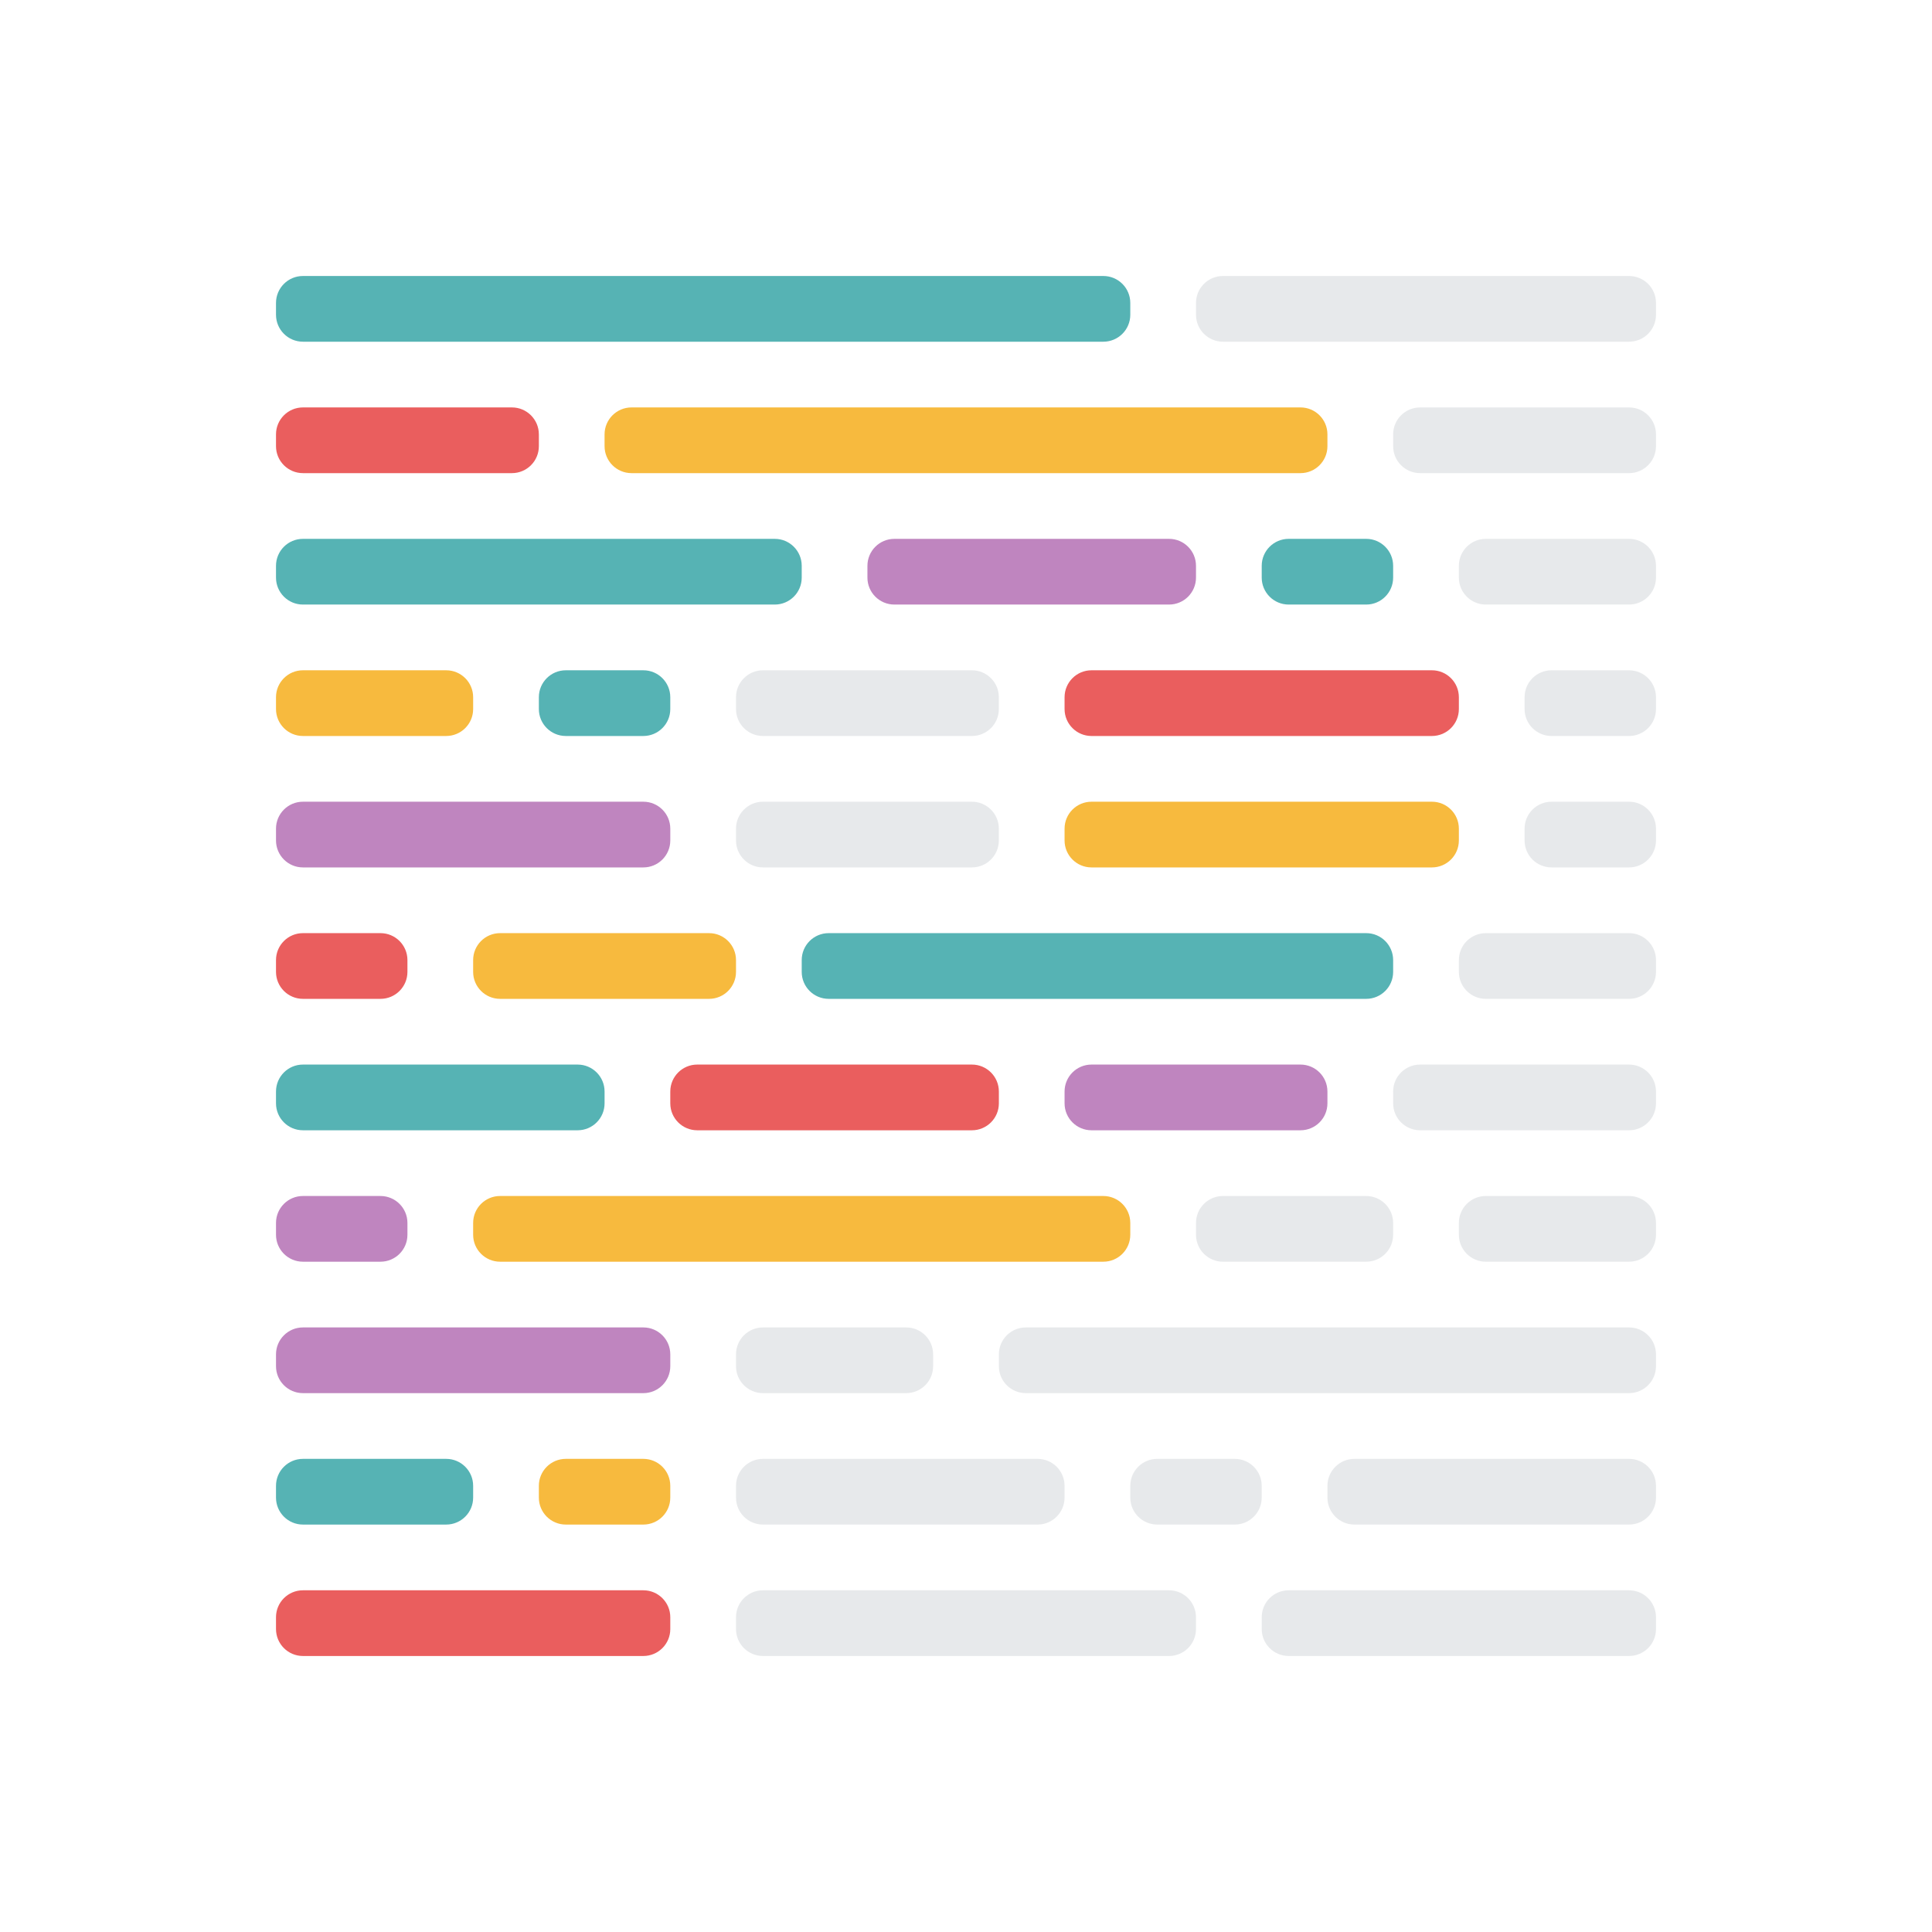
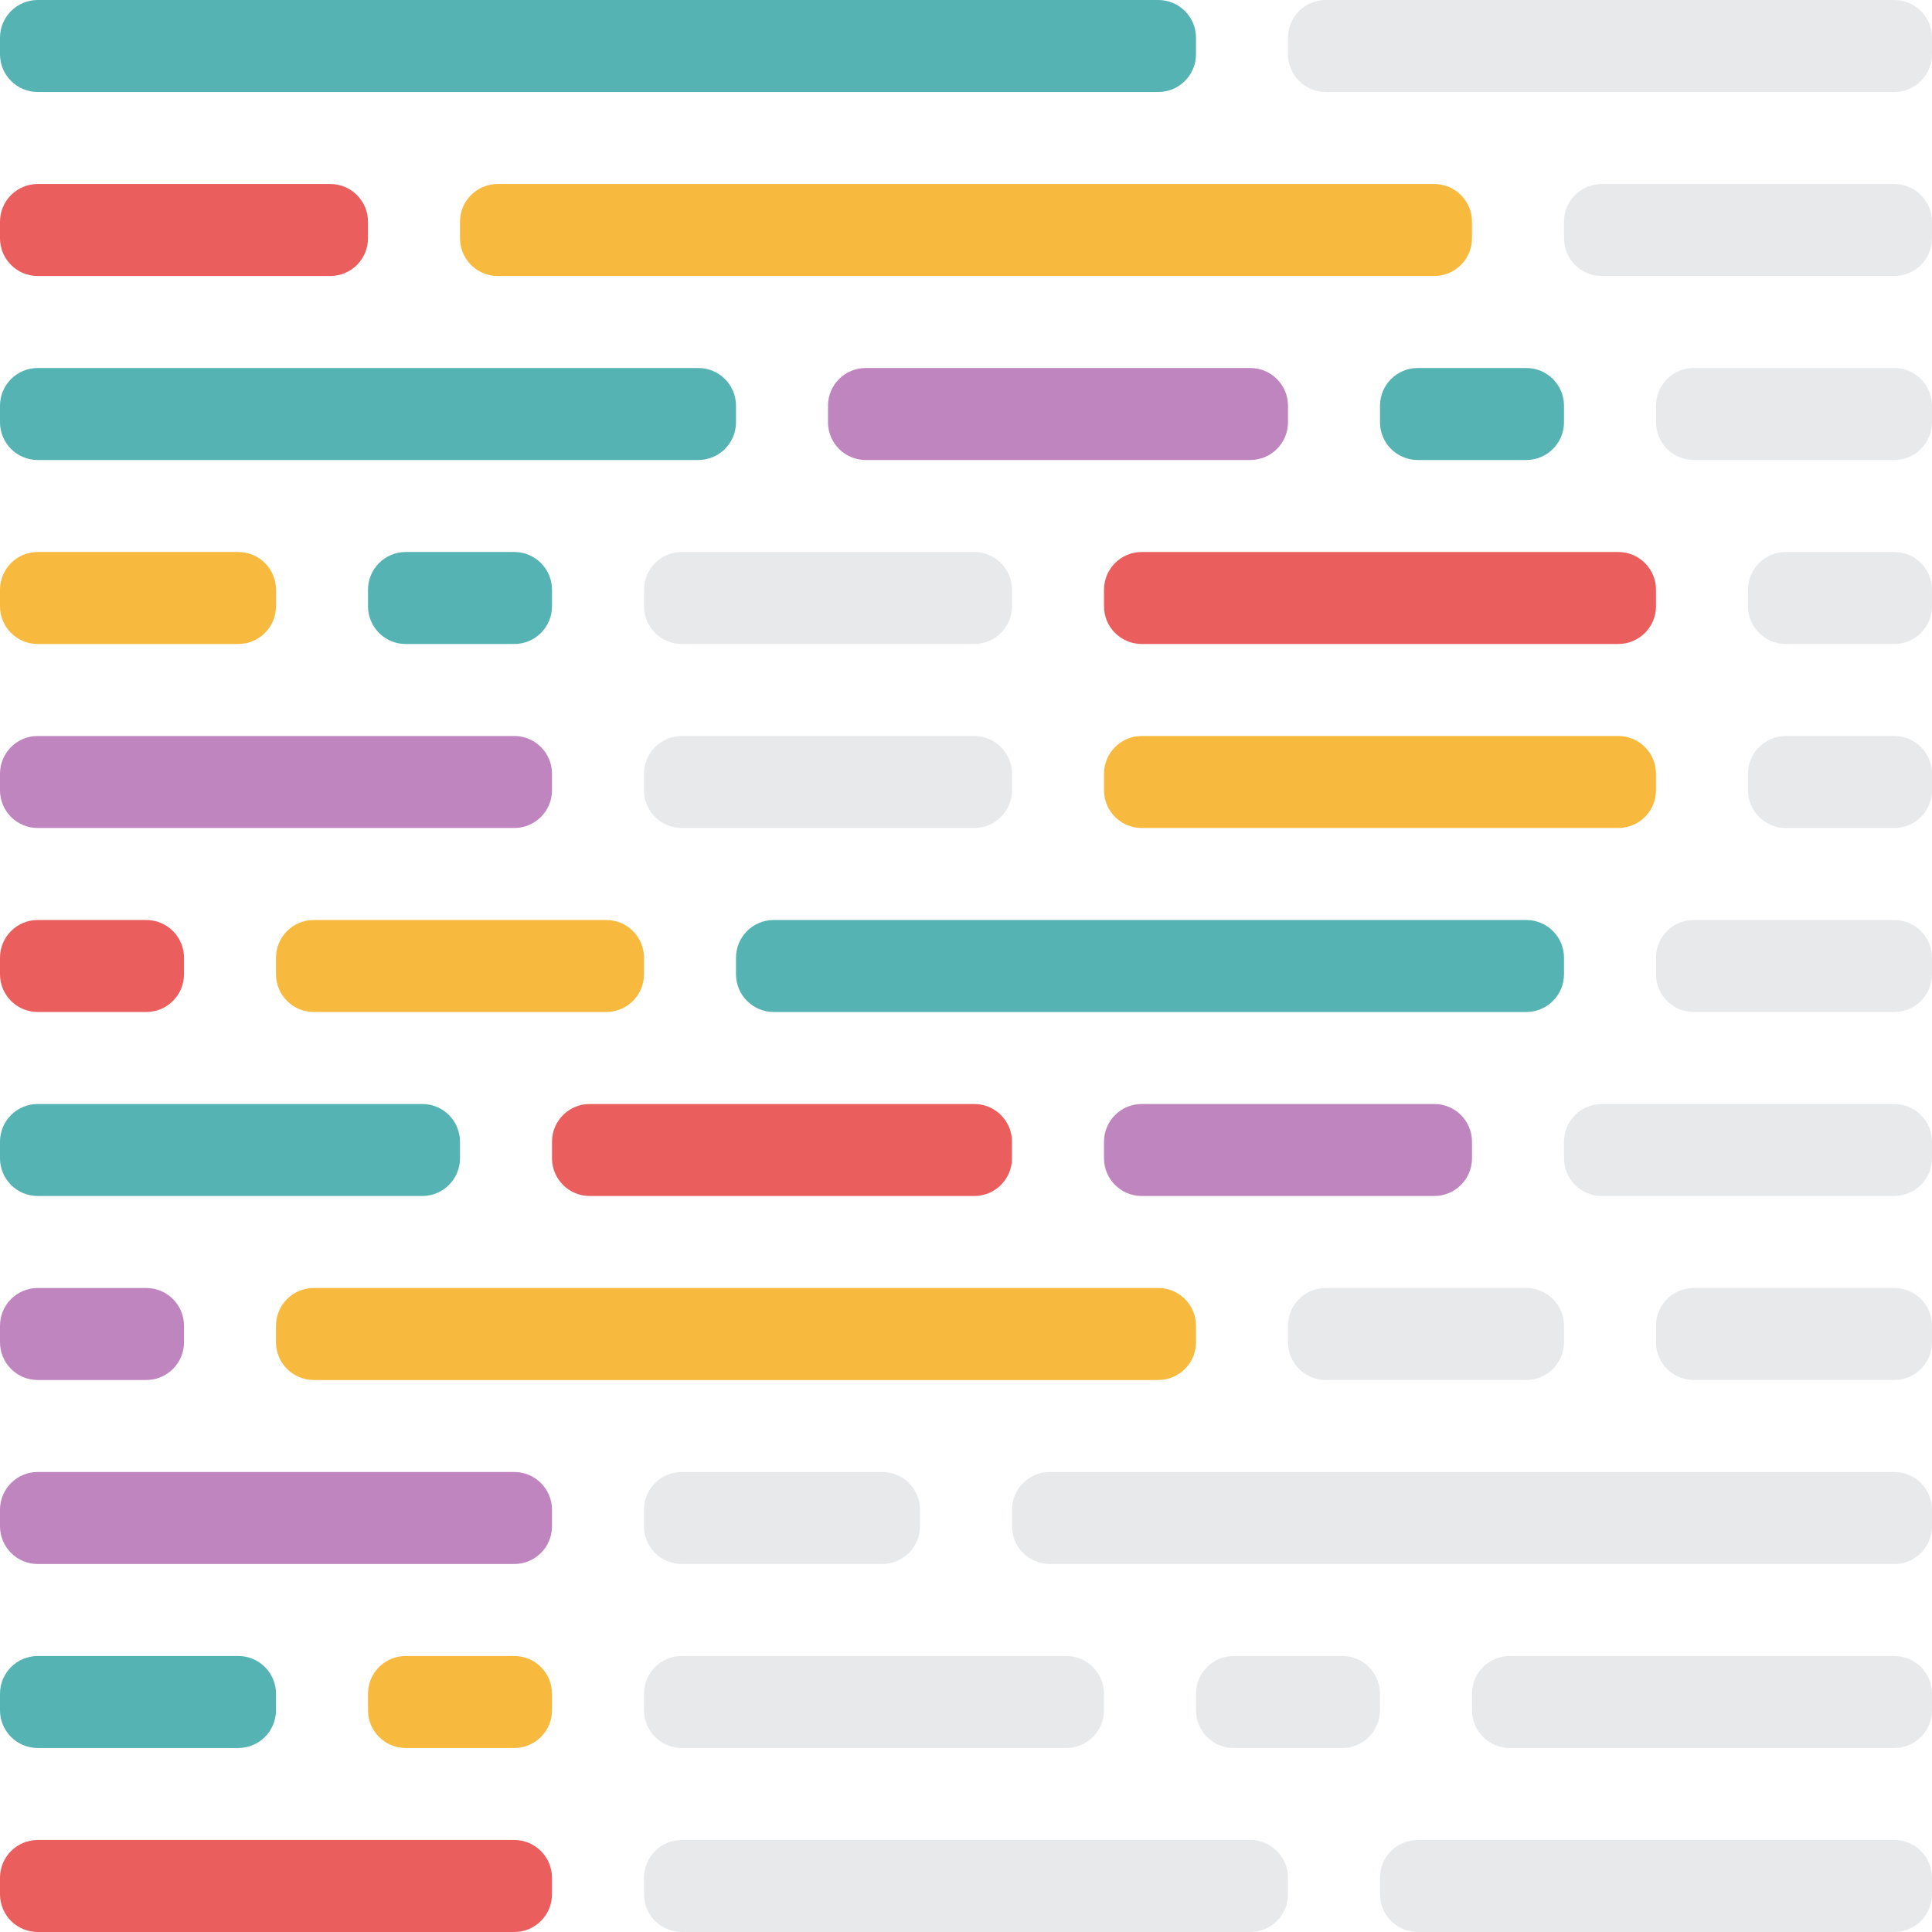
- <svg xmlns="http://www.w3.org/2000/svg" width="256" height="256">
-   <path fill="#56B3B4" d="M170.756 71.401h10.271a3.57 3.57 0 0 1 3.571 3.571v1.564a3.57 3.57 0 0 1-3.571 3.571h-10.271a3.571 3.571 0 0 1-3.572-3.571v-1.564a3.571 3.571 0 0 1 3.572-3.571z" />
-   <path fill="#EA5E5E" d="M40.143 210.722h45.103a3.571 3.571 0 0 1 3.571 3.571v1.564a3.57 3.57 0 0 1-3.571 3.571H40.143a3.571 3.571 0 0 1-3.571-3.571v-1.564a3.57 3.57 0 0 1 3.571-3.571z" />
-   <path fill="#BF85BF" d="M144.632 141.061h27.688c1.972 0 3.571 1.6 3.571 3.571v1.565c0 1.973-1.6 3.571-3.571 3.571h-27.688a3.571 3.571 0 0 1-3.571-3.571v-1.565a3.571 3.571 0 0 1 3.571-3.571z" />
-   <path fill="#EA5E5E" d="M92.388 141.061h36.395c1.973 0 3.572 1.6 3.572 3.571v1.565c0 1.973-1.6 3.571-3.572 3.571H92.388a3.57 3.57 0 0 1-3.571-3.571v-1.565a3.57 3.57 0 0 1 3.571-3.571z" />
-   <path fill="#56B3B4" d="M40.143 141.061h36.395c1.973 0 3.571 1.6 3.571 3.571v1.565a3.57 3.57 0 0 1-3.571 3.571H40.143a3.571 3.571 0 0 1-3.571-3.571v-1.565a3.57 3.57 0 0 1 3.571-3.571z" />
-   <path fill="#BF85BF" d="M40.143 175.892h45.103a3.571 3.571 0 0 1 3.571 3.571v1.564a3.57 3.57 0 0 1-3.571 3.571H40.143a3.571 3.571 0 0 1-3.571-3.571v-1.564a3.57 3.57 0 0 1 3.571-3.571zm0-69.661h45.103a3.571 3.571 0 0 1 3.571 3.571v1.564a3.571 3.571 0 0 1-3.571 3.572H40.143a3.571 3.571 0 0 1-3.571-3.572v-1.564a3.57 3.57 0 0 1 3.571-3.571z" />
-   <path fill="#F7BA3E" d="M83.68 53.986h88.64a3.571 3.571 0 0 1 3.571 3.571v1.564c0 1.973-1.6 3.572-3.571 3.572H83.68a3.572 3.572 0 0 1-3.572-3.572v-1.564c0-1.972 1.6-3.571 3.572-3.571z" />
-   <path fill="#EA5E5E" d="M40.143 53.986H67.83a3.571 3.571 0 0 1 3.572 3.571v1.564a3.572 3.572 0 0 1-3.572 3.572H40.143a3.571 3.571 0 0 1-3.571-3.572v-1.564a3.57 3.57 0 0 1 3.571-3.571z" />
-   <path fill="#F7BA3E" d="M74.973 193.307h10.272a3.571 3.571 0 0 1 3.571 3.571v1.564a3.57 3.57 0 0 1-3.571 3.571H74.973a3.571 3.571 0 0 1-3.571-3.571v-1.564a3.57 3.57 0 0 1 3.571-3.571z" />
-   <path fill="#56B3B4" d="M74.973 88.816h10.272a3.571 3.571 0 0 1 3.571 3.571v1.565a3.571 3.571 0 0 1-3.571 3.571H74.973a3.571 3.571 0 0 1-3.571-3.571v-1.565a3.57 3.57 0 0 1 3.571-3.571zm-34.83 104.491h18.979a3.571 3.571 0 0 1 3.572 3.571v1.564a3.57 3.57 0 0 1-3.572 3.571H40.143a3.571 3.571 0 0 1-3.571-3.571v-1.564a3.57 3.57 0 0 1 3.571-3.571z" />
-   <path fill="#F7BA3E" d="M40.143 88.816h18.979a3.571 3.571 0 0 1 3.572 3.571v1.565a3.571 3.571 0 0 1-3.572 3.571H40.143a3.571 3.571 0 0 1-3.571-3.571v-1.565a3.57 3.57 0 0 1 3.571-3.571z" />
-   <path opacity=".5" fill="#D0D4D8" d="M153.341 193.307h10.271a3.57 3.57 0 0 1 3.571 3.571v1.564a3.57 3.57 0 0 1-3.571 3.571h-10.271a3.571 3.571 0 0 1-3.572-3.571v-1.564a3.57 3.57 0 0 1 3.572-3.571zm-52.246 0h36.394a3.57 3.57 0 0 1 3.571 3.571v1.564a3.57 3.57 0 0 1-3.571 3.571h-36.394a3.57 3.57 0 0 1-3.571-3.571v-1.564a3.57 3.57 0 0 1 3.571-3.571zm78.368 0h36.395a3.57 3.57 0 0 1 3.571 3.571v1.564a3.57 3.57 0 0 1-3.571 3.571h-36.395a3.57 3.57 0 0 1-3.571-3.571v-1.564a3.57 3.57 0 0 1 3.571-3.571z" />
-   <path fill="#56B3B4" d="M109.803 123.646h71.225a3.57 3.57 0 0 1 3.571 3.571v1.564a3.571 3.571 0 0 1-3.571 3.572h-71.225a3.571 3.571 0 0 1-3.571-3.572v-1.564a3.57 3.57 0 0 1 3.571-3.571z" />
-   <path fill="#F7BA3E" d="M66.265 123.646h27.688a3.571 3.571 0 0 1 3.571 3.571v1.564a3.571 3.571 0 0 1-3.571 3.572H66.265a3.572 3.572 0 0 1-3.571-3.572v-1.564a3.572 3.572 0 0 1 3.571-3.571z" />
-   <path fill="#EA5E5E" d="M40.143 123.646h10.272a3.571 3.571 0 0 1 3.572 3.571v1.564a3.572 3.572 0 0 1-3.572 3.572H40.143a3.572 3.572 0 0 1-3.571-3.572v-1.564a3.57 3.57 0 0 1 3.571-3.571z" />
-   <path fill="#BF85BF" d="M118.51 71.401h36.394a3.57 3.57 0 0 1 3.571 3.571v1.564a3.57 3.57 0 0 1-3.571 3.571H118.51a3.57 3.57 0 0 1-3.571-3.571v-1.564a3.571 3.571 0 0 1 3.571-3.571z" />
-   <path fill="#56B3B4" d="M40.143 71.401h62.518a3.571 3.571 0 0 1 3.571 3.571v1.564a3.57 3.57 0 0 1-3.571 3.571H40.143a3.571 3.571 0 0 1-3.571-3.571v-1.564a3.57 3.57 0 0 1 3.571-3.571z" />
-   <path fill="#F7BA3E" d="M66.265 158.476h79.932c1.973 0 3.571 1.6 3.571 3.571v1.565a3.57 3.57 0 0 1-3.571 3.571H66.265a3.571 3.571 0 0 1-3.571-3.571v-1.565a3.571 3.571 0 0 1 3.571-3.571z" />
-   <path fill="#BF85BF" d="M40.143 158.476h10.272c1.973 0 3.572 1.6 3.572 3.571v1.565a3.57 3.57 0 0 1-3.572 3.571H40.143a3.571 3.571 0 0 1-3.571-3.571v-1.565a3.57 3.57 0 0 1 3.571-3.571z" />
-   <path fill="#EA5E5E" d="M144.632 88.816h45.103a3.571 3.571 0 0 1 3.572 3.571v1.565c0 1.972-1.6 3.571-3.572 3.571h-45.103a3.571 3.571 0 0 1-3.571-3.571v-1.565a3.571 3.571 0 0 1 3.571-3.571z" />
-   <path fill="#F7BA3E" d="M144.632 106.231h45.103a3.571 3.571 0 0 1 3.572 3.571v1.564c0 1.973-1.6 3.572-3.572 3.572h-45.103a3.571 3.571 0 0 1-3.571-3.572v-1.564a3.571 3.571 0 0 1 3.571-3.571z" />
-   <path fill="#56B3B4" d="M40.143 36.571h106.055a3.57 3.57 0 0 1 3.571 3.571v1.565a3.57 3.57 0 0 1-3.571 3.571H40.143a3.571 3.571 0 0 1-3.571-3.571v-1.565a3.57 3.57 0 0 1 3.571-3.571z" />
-   <path opacity=".5" fill="#D0D4D8" d="M162.047 36.571h53.811a3.57 3.57 0 0 1 3.571 3.571v1.565a3.57 3.57 0 0 1-3.571 3.571h-53.811a3.571 3.571 0 0 1-3.571-3.571v-1.565a3.571 3.571 0 0 1 3.571-3.571zm0 121.905h18.98c1.973 0 3.571 1.6 3.571 3.571v1.565a3.57 3.57 0 0 1-3.571 3.571h-18.98a3.571 3.571 0 0 1-3.571-3.571v-1.565a3.571 3.571 0 0 1 3.571-3.571zm34.831 0h18.979c1.973 0 3.571 1.6 3.571 3.571v1.565a3.57 3.57 0 0 1-3.571 3.571h-18.979a3.57 3.57 0 0 1-3.571-3.571v-1.565a3.57 3.57 0 0 1 3.571-3.571zm-8.708-17.415h27.688c1.973 0 3.571 1.6 3.571 3.571v1.565a3.57 3.57 0 0 1-3.571 3.571H188.17a3.57 3.57 0 0 1-3.571-3.571v-1.565a3.57 3.57 0 0 1 3.571-3.571zm0-87.075h27.688a3.57 3.57 0 0 1 3.571 3.571v1.564a3.571 3.571 0 0 1-3.571 3.572H188.17a3.57 3.57 0 0 1-3.571-3.572v-1.564a3.57 3.57 0 0 1 3.571-3.571zm8.708 69.66h18.979a3.57 3.57 0 0 1 3.571 3.571v1.564a3.571 3.571 0 0 1-3.571 3.572h-18.979a3.571 3.571 0 0 1-3.571-3.572v-1.564a3.571 3.571 0 0 1 3.571-3.571zm0-52.245h18.979a3.57 3.57 0 0 1 3.571 3.571v1.564a3.57 3.57 0 0 1-3.571 3.571h-18.979a3.57 3.57 0 0 1-3.571-3.571v-1.564a3.57 3.57 0 0 1 3.571-3.571zm8.707 17.415h10.272a3.57 3.57 0 0 1 3.571 3.571v1.565a3.571 3.571 0 0 1-3.571 3.571h-10.272a3.57 3.57 0 0 1-3.571-3.571v-1.565a3.57 3.57 0 0 1 3.571-3.571zm0 17.415h10.272a3.57 3.57 0 0 1 3.571 3.571v1.564a3.571 3.571 0 0 1-3.571 3.572h-10.272a3.57 3.57 0 0 1-3.571-3.572v-1.564a3.57 3.57 0 0 1 3.571-3.571zm-69.659 69.661h79.932a3.57 3.57 0 0 1 3.571 3.571v1.564a3.57 3.57 0 0 1-3.571 3.571h-79.932a3.57 3.57 0 0 1-3.571-3.571v-1.564a3.57 3.57 0 0 1 3.571-3.571zm-34.831 0h18.979a3.571 3.571 0 0 1 3.572 3.571v1.564a3.57 3.57 0 0 1-3.572 3.571h-18.979a3.57 3.57 0 0 1-3.571-3.571v-1.564a3.57 3.57 0 0 1 3.571-3.571zm69.661 34.83h45.102a3.57 3.57 0 0 1 3.571 3.571v1.564a3.57 3.57 0 0 1-3.571 3.571h-45.102a3.571 3.571 0 0 1-3.572-3.571v-1.564a3.57 3.57 0 0 1 3.572-3.571zm-69.661 0h53.809a3.57 3.57 0 0 1 3.571 3.571v1.564a3.57 3.57 0 0 1-3.571 3.571h-53.809a3.57 3.57 0 0 1-3.571-3.571v-1.564a3.57 3.57 0 0 1 3.571-3.571zm0-121.906h27.687a3.571 3.571 0 0 1 3.572 3.571v1.565c0 1.972-1.6 3.571-3.572 3.571h-27.687a3.57 3.57 0 0 1-3.571-3.571v-1.565a3.571 3.571 0 0 1 3.571-3.571zm0 17.415h27.687a3.571 3.571 0 0 1 3.572 3.571v1.564c0 1.973-1.6 3.572-3.572 3.572h-27.687a3.57 3.57 0 0 1-3.571-3.572v-1.564a3.571 3.571 0 0 1 3.571-3.571z" />
+ <svg xmlns="http://www.w3.org/2000/svg" width="256px" height="256px" viewBox="0 0 256 256" version="1.1" preserveAspectRatio="xMidYMid">
+   <g>
+     <rect fill="#56B3B4" x="182.857" y="48.762" width="24.381" height="12.19" rx="5" />
+     <rect fill="#EA5E5E" x="0" y="243.81" width="73.143" height="12.19" rx="5" />
+     <rect fill="#BF85BF" x="146.286" y="146.286" width="48.762" height="12.19" rx="5" />
+     <rect fill="#EA5E5E" x="73.143" y="146.286" width="60.952" height="12.19" rx="5" />
+     <rect fill="#56B3B4" x="0" y="146.286" width="60.952" height="12.19" rx="5" />
+     <rect fill="#BF85BF" x="0" y="195.048" width="73.143" height="12.19" rx="5" />
+     <rect fill="#BF85BF" x="0" y="97.524" width="73.143" height="12.19" rx="5" />
+     <rect fill="#F7BA3E" x="60.952" y="24.381" width="134.095" height="12.19" rx="5" />
+     <rect fill="#EA5E5E" x="0" y="24.381" width="48.762" height="12.19" rx="5" />
+     <rect fill="#F7BA3E" x="48.762" y="219.429" width="24.381" height="12.19" rx="5" />
+     <rect fill="#56B3B4" x="48.762" y="73.143" width="24.381" height="12.19" rx="5" />
+     <rect fill="#56B3B4" x="0" y="219.429" width="36.571" height="12.19" rx="5" />
+     <rect fill="#F7BA3E" x="0" y="73.143" width="36.571" height="12.19" rx="5" />
+     <rect fill="#D0D4D8" opacity="0.5" x="158.476" y="219.429" width="24.381" height="12.19" rx="5" />
+     <rect fill="#D0D4D8" opacity="0.5" x="85.333" y="219.429" width="60.952" height="12.19" rx="5" />
+     <rect fill="#D0D4D8" opacity="0.5" x="195.048" y="219.429" width="60.952" height="12.19" rx="5" />
+     <rect fill="#56B3B4" x="97.524" y="121.905" width="109.714" height="12.19" rx="5" />
+     <rect fill="#F7BA3E" x="36.571" y="121.905" width="48.762" height="12.19" rx="5" />
+     <rect fill="#EA5E5E" x="0" y="121.905" width="24.381" height="12.19" rx="5" />
+     <rect fill="#BF85BF" x="109.714" y="48.762" width="60.952" height="12.19" rx="5" />
+     <rect fill="#56B3B4" x="0" y="48.762" width="97.524" height="12.19" rx="5" />
+     <rect fill="#F7BA3E" x="36.571" y="170.667" width="121.905" height="12.19" rx="5" />
+     <rect fill="#BF85BF" x="0" y="170.667" width="24.381" height="12.19" rx="5" />
+     <rect fill="#EA5E5E" x="146.286" y="73.143" width="73.143" height="12.19" rx="5" />
+     <rect fill="#F7BA3E" x="146.286" y="97.524" width="73.143" height="12.19" rx="5" />
+     <rect fill="#56B3B4" x="0" y="0" width="158.476" height="12.19" rx="5" />
+     <rect fill="#D0D4D8" opacity="0.5" x="170.667" y="0" width="85.333" height="12.19" rx="5" />
+     <rect fill="#D0D4D8" opacity="0.5" x="170.667" y="170.667" width="36.571" height="12.19" rx="5" />
+     <rect fill="#D0D4D8" opacity="0.5" x="219.429" y="170.667" width="36.571" height="12.19" rx="5" />
+     <rect fill="#D0D4D8" opacity="0.5" x="207.238" y="146.286" width="48.762" height="12.19" rx="5" />
+     <rect fill="#D0D4D8" opacity="0.5" x="207.238" y="24.381" width="48.762" height="12.19" rx="5" />
+     <rect fill="#D0D4D8" opacity="0.5" x="219.429" y="121.905" width="36.571" height="12.19" rx="5" />
+     <rect fill="#D0D4D8" opacity="0.5" x="219.429" y="48.762" width="36.571" height="12.19" rx="5" />
+     <rect fill="#D0D4D8" opacity="0.5" x="231.619" y="73.143" width="24.381" height="12.19" rx="5" />
+     <rect fill="#D0D4D8" opacity="0.5" x="231.619" y="97.524" width="24.381" height="12.19" rx="5" />
+     <rect fill="#D0D4D8" opacity="0.5" x="134.095" y="195.048" width="121.905" height="12.19" rx="5" />
+     <rect fill="#D0D4D8" opacity="0.5" x="85.333" y="195.048" width="36.571" height="12.19" rx="5" />
+     <rect fill="#D0D4D8" opacity="0.5" x="182.857" y="243.81" width="73.143" height="12.19" rx="5" />
+     <rect fill="#D0D4D8" opacity="0.5" x="85.333" y="243.81" width="85.333" height="12.19" rx="5" />
+     <rect fill="#D0D4D8" opacity="0.5" x="85.333" y="73.143" width="48.762" height="12.19" rx="5" />
+     <rect fill="#D0D4D8" opacity="0.5" x="85.333" y="97.524" width="48.762" height="12.19" rx="5" />
+   </g>
</svg>
